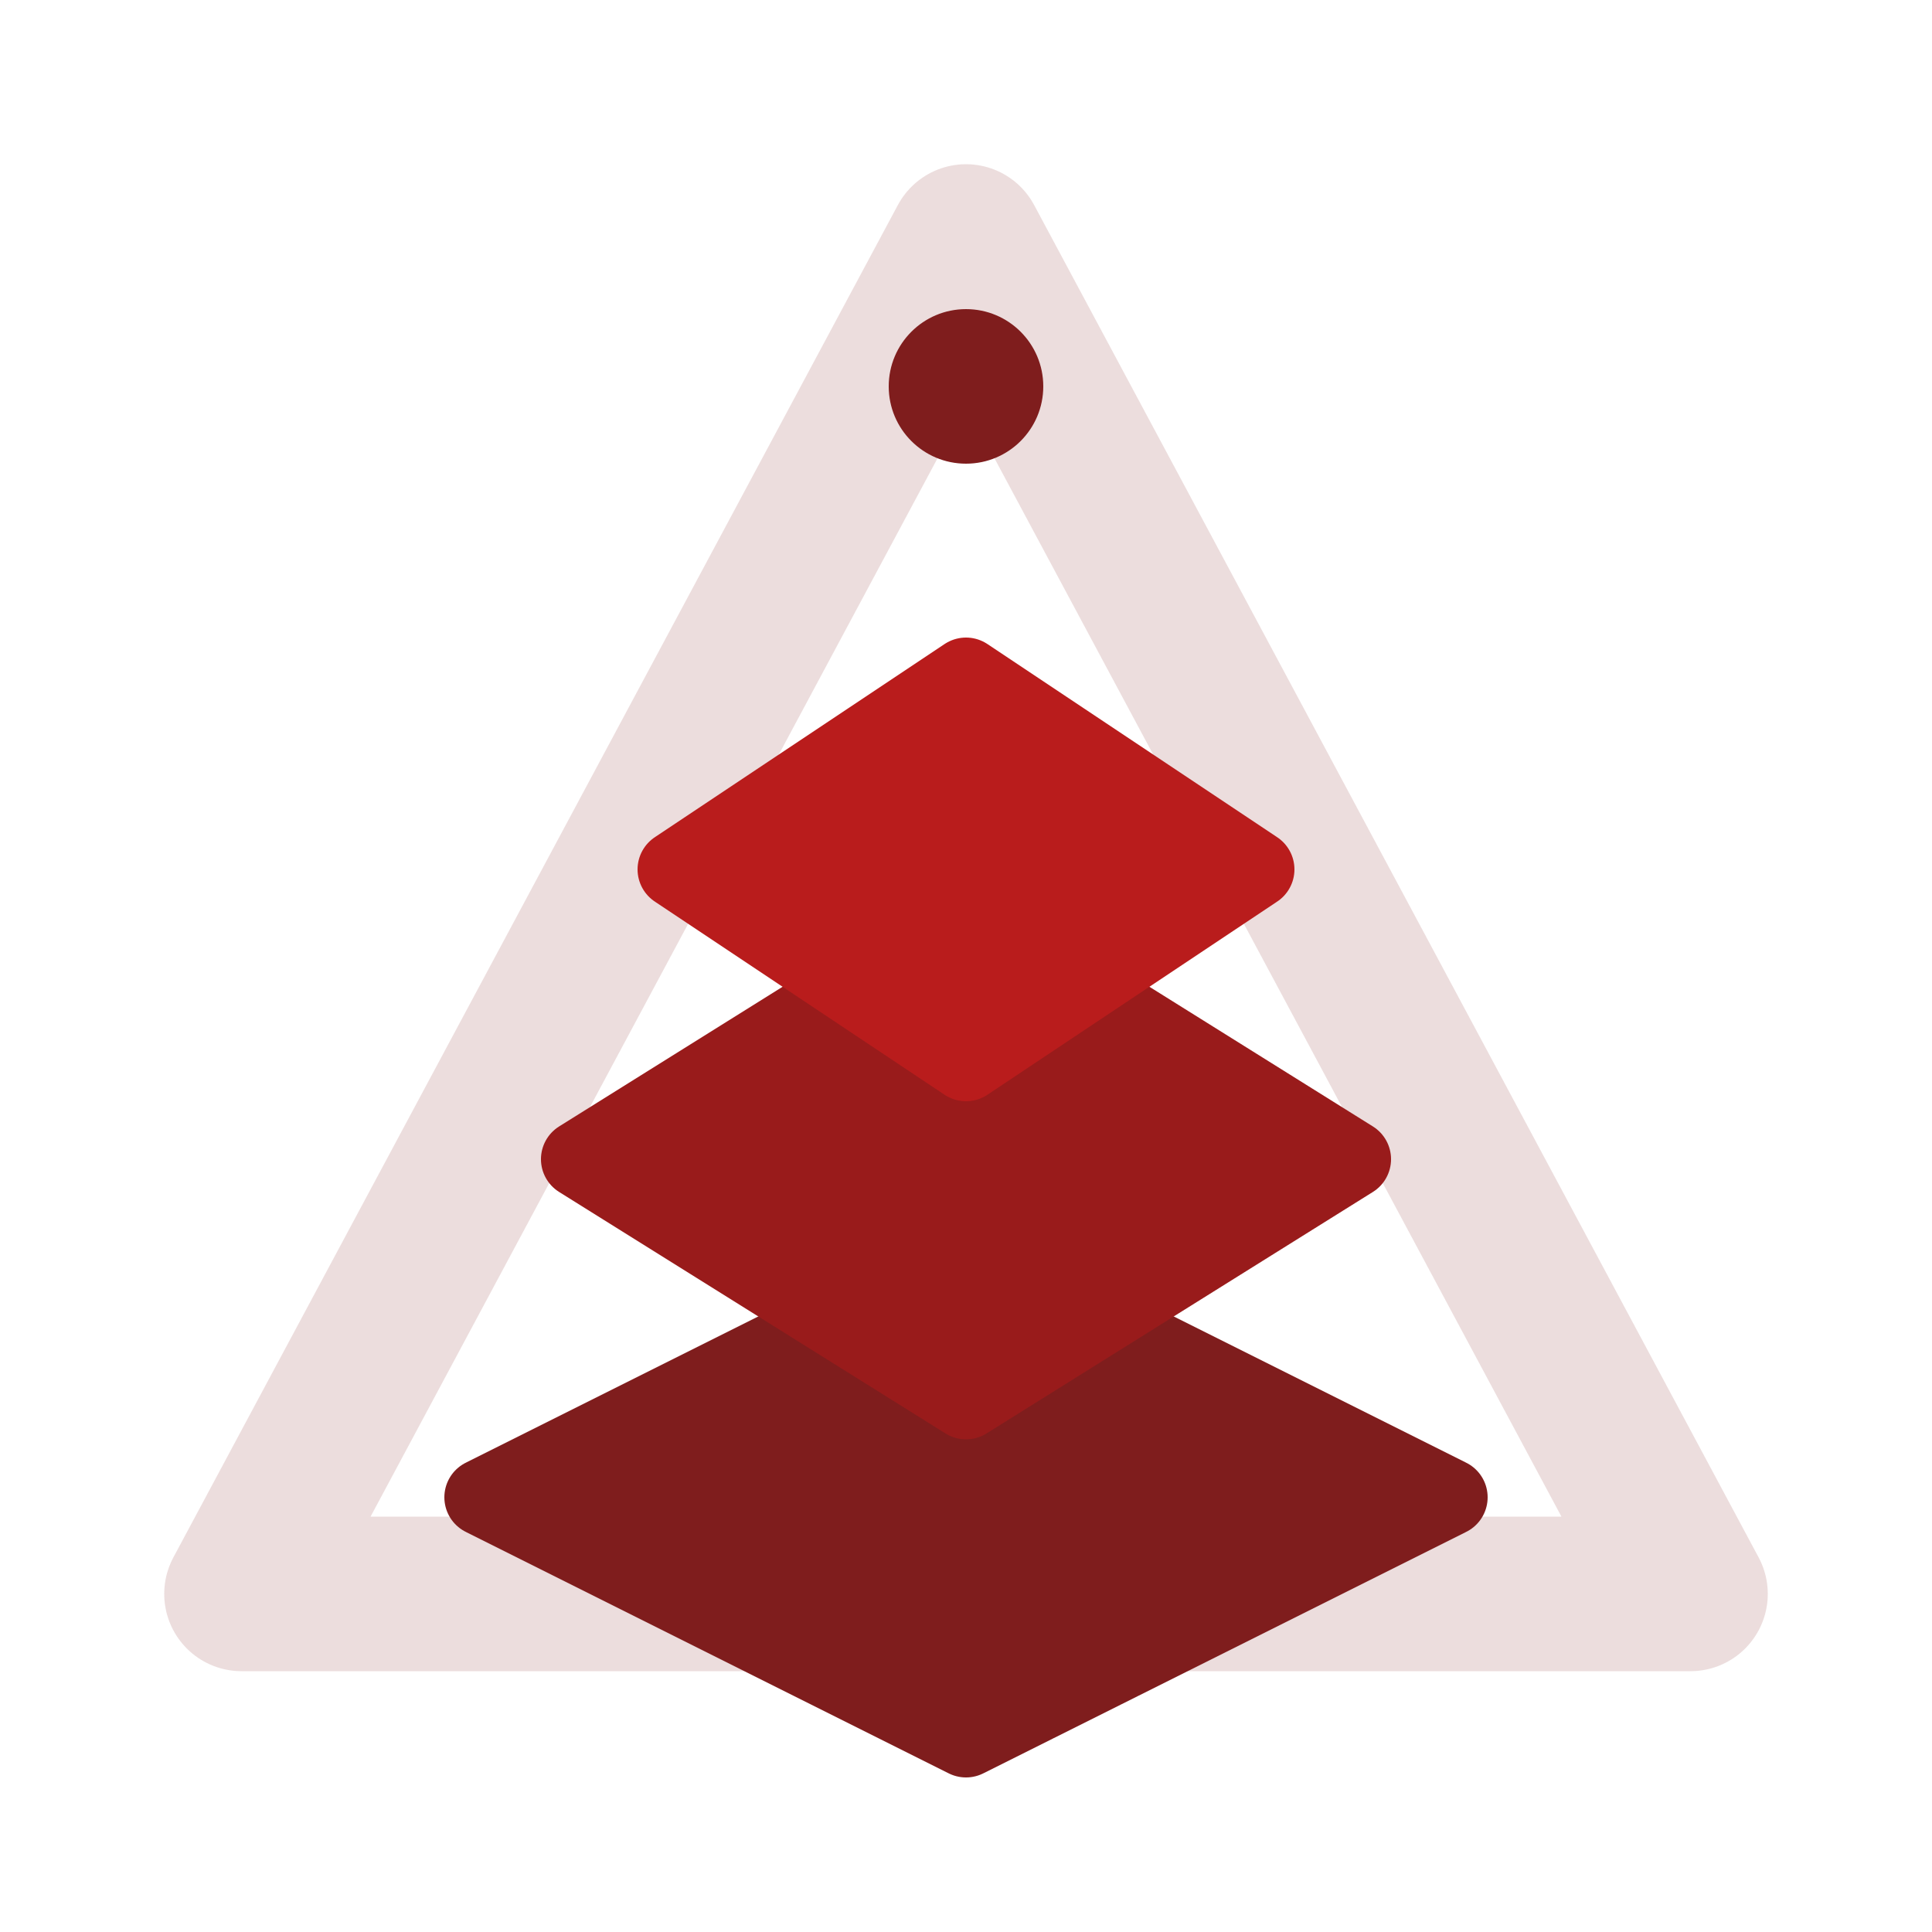
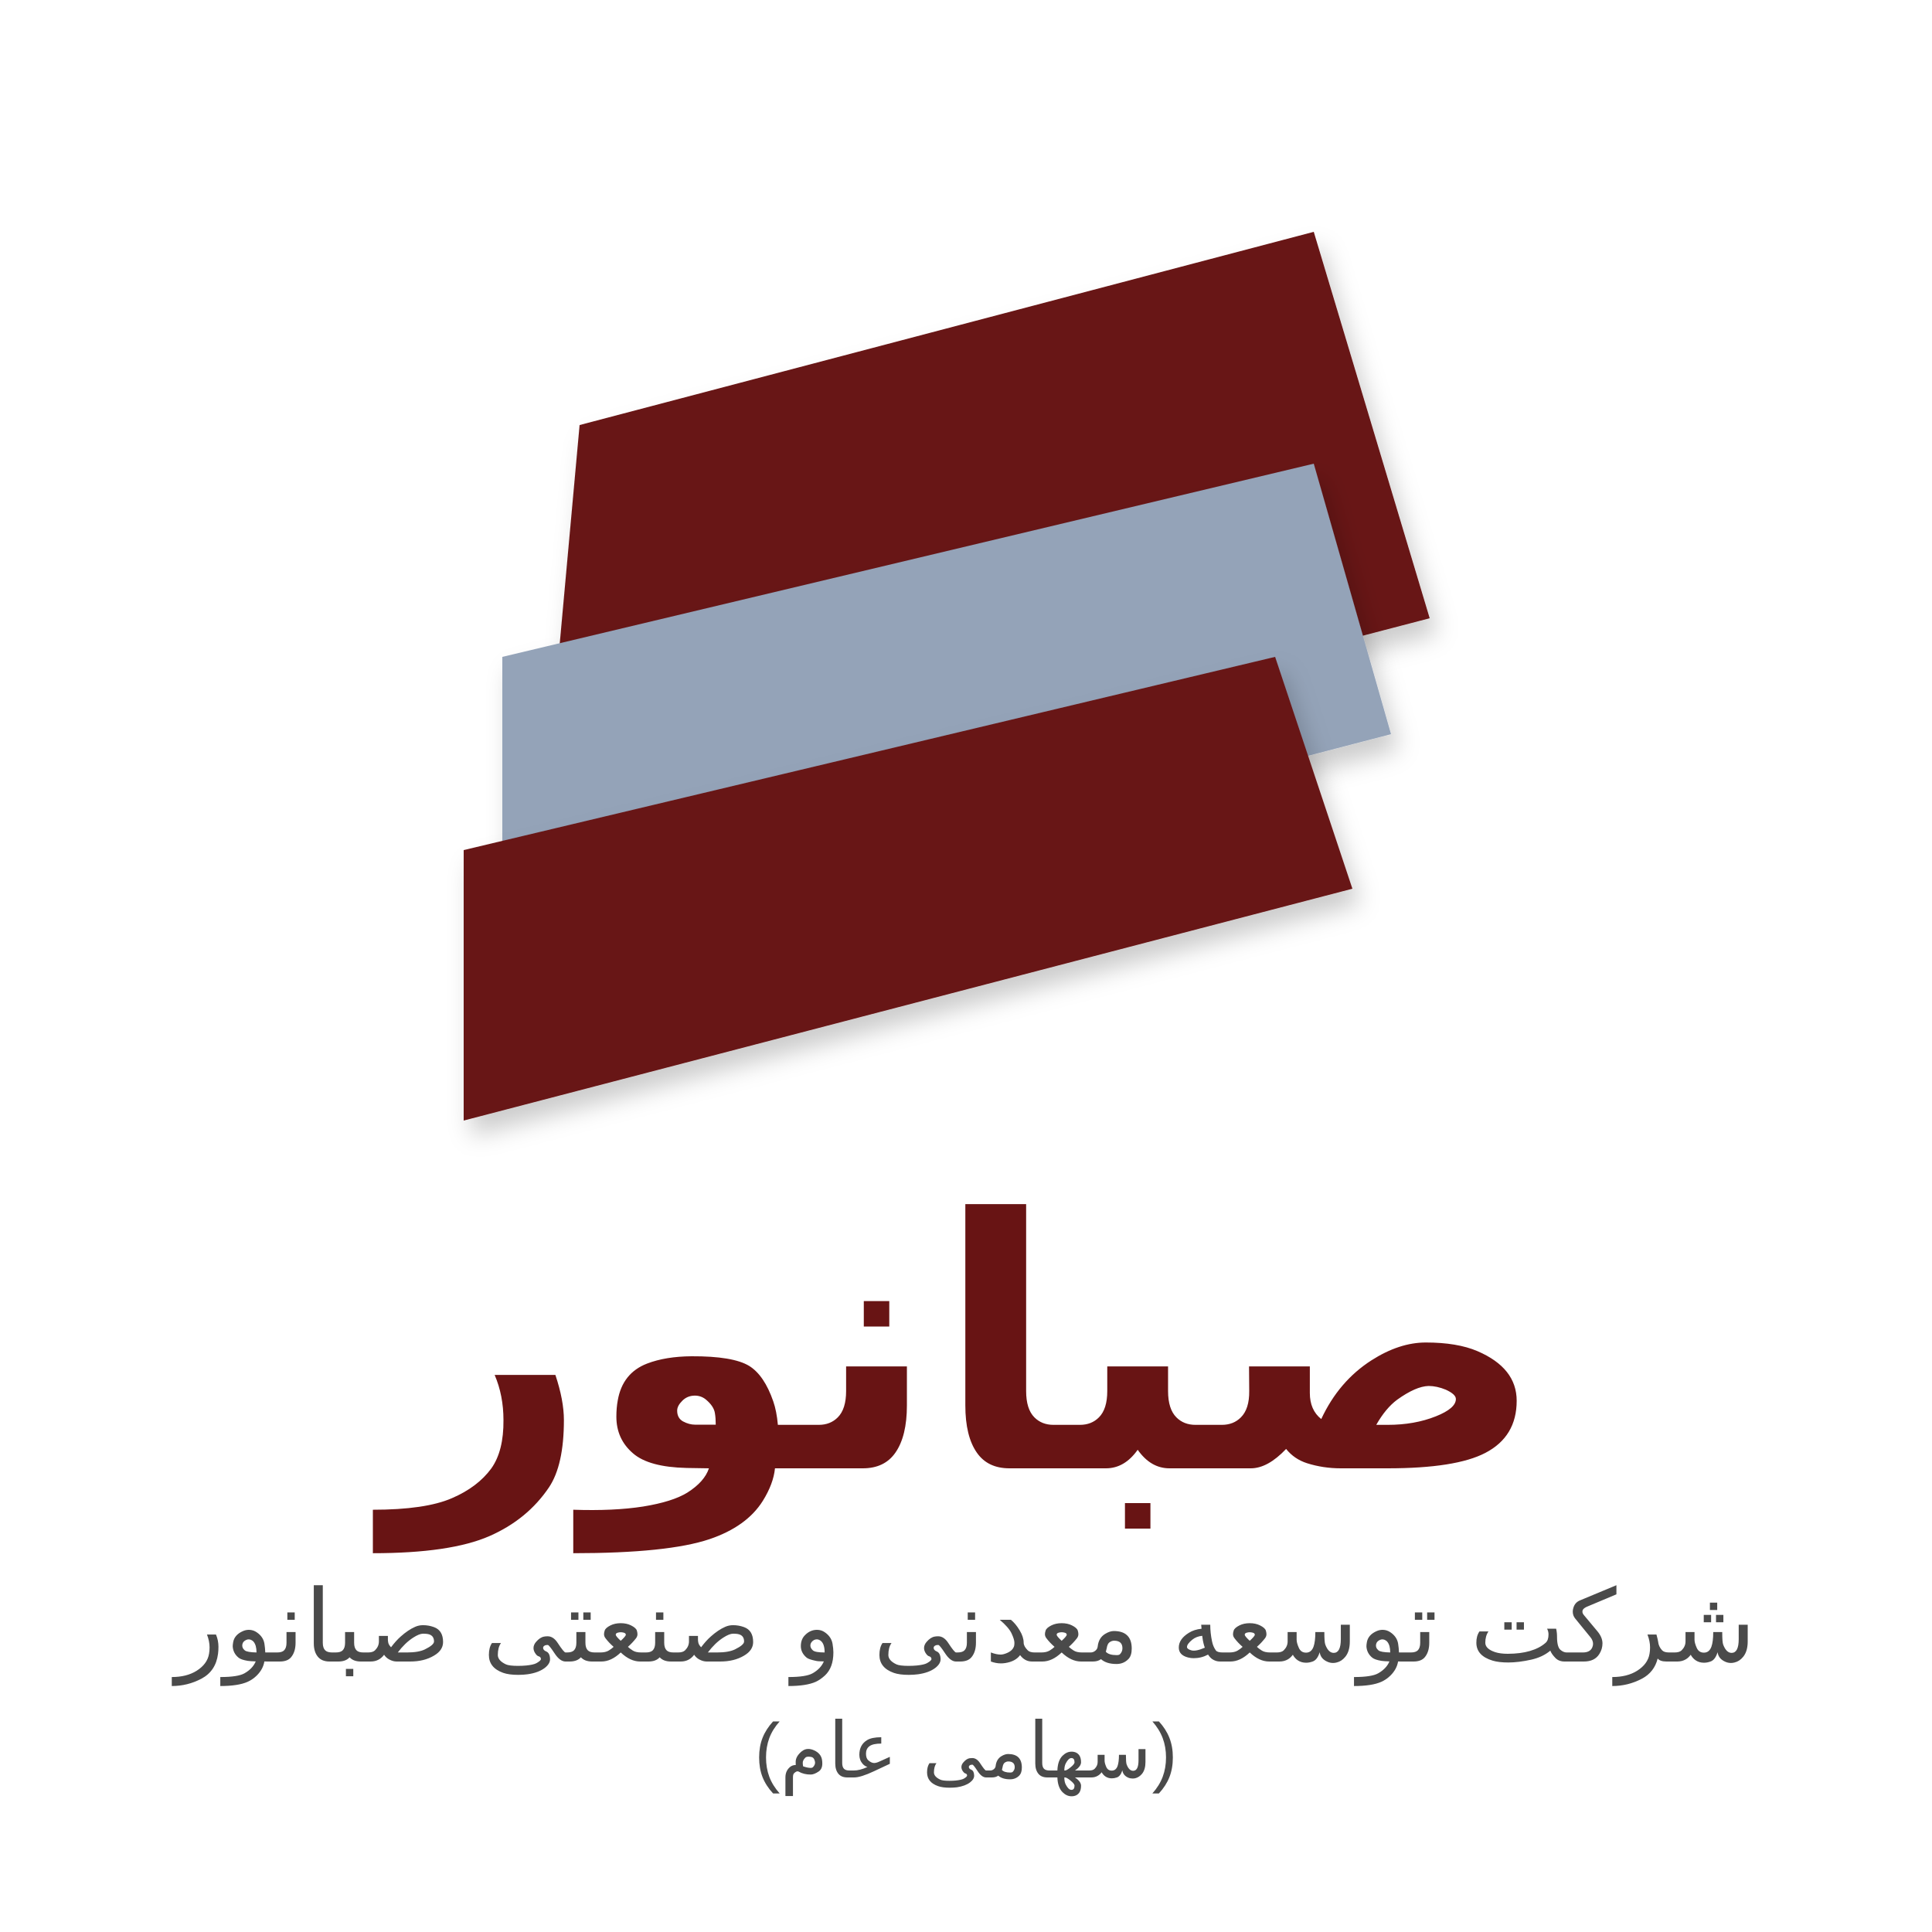
- <svg xmlns="http://www.w3.org/2000/svg" viewBox="0 0 200 200" fill="none">
+ <svg xmlns="http://www.w3.org/2000/svg" viewBox="0 0 500 500">
  <defs>
-     <filter id="softGlow" x="-20%" y="-20%" width="140%" height="140%">
-       <feGaussianBlur stdDeviation="2" result="blur" />
-       <feComposite in="SourceGraphic" in2="blur" operator="over" />
+     <filter id="shadow" x="-20%" y="-20%" width="140%" height="140%">
+       <feDropShadow dx="2" dy="4" stdDeviation="3" flood-color="rgba(0,0,0,0.2)" />
    </filter>
  </defs>
-   <path d="M100 25 L175 165 H25 L100 25 Z" stroke="#7f1d1d" stroke-width="16" stroke-linejoin="round" fill="none" opacity="0.15" />
-   <g stroke-linejoin="round" stroke-linecap="round">
-     <path d="M100 180 L150 155 L100 130 L50 155 Z" fill="#7f1d1d" stroke="#7f1d1d" stroke-width="8" />
-     <path d="M100 145 L140 120 L100 95 L60 120 Z" fill="#991b1b" stroke="#991b1b" stroke-width="8" />
-     <path d="M100 110 L130 90 L100 70 L70 90 Z" fill="#b91c1c" stroke="#b91c1c" stroke-width="8" />
-   </g>
-   <circle cx="100" cy="40" r="8" fill="#7f1d1d" />
+   <path d="M150,110 L340,60 L370,160 L140,220 Z" fill="#681414" filter="url(#shadow)" />
+   <path d="M130,170 L340,120 L360,190 L130,250 Z" fill="#94a3b8" filter="url(#shadow)" />
+   <path d="M120,220 L330,170 L350,230 L120,290 Z" fill="#681414" filter="url(#shadow)" />
+   <text x="250" y="380" font-family="Tahoma, Arial, sans-serif" font-weight="bold" font-size="90" text-anchor="middle" fill="#681414">صبانور</text>
+   <text x="250" y="430" font-family="Tahoma, Arial, sans-serif" font-size="26" text-anchor="middle" fill="#4a4a4a">شرکت توسعه معدنی و صنعتی صبانور</text>
+   <text x="250" y="460" font-family="Tahoma, Arial, sans-serif" font-size="20" text-anchor="middle" fill="#4a4a4a">(سهامی عام)</text>
</svg>
